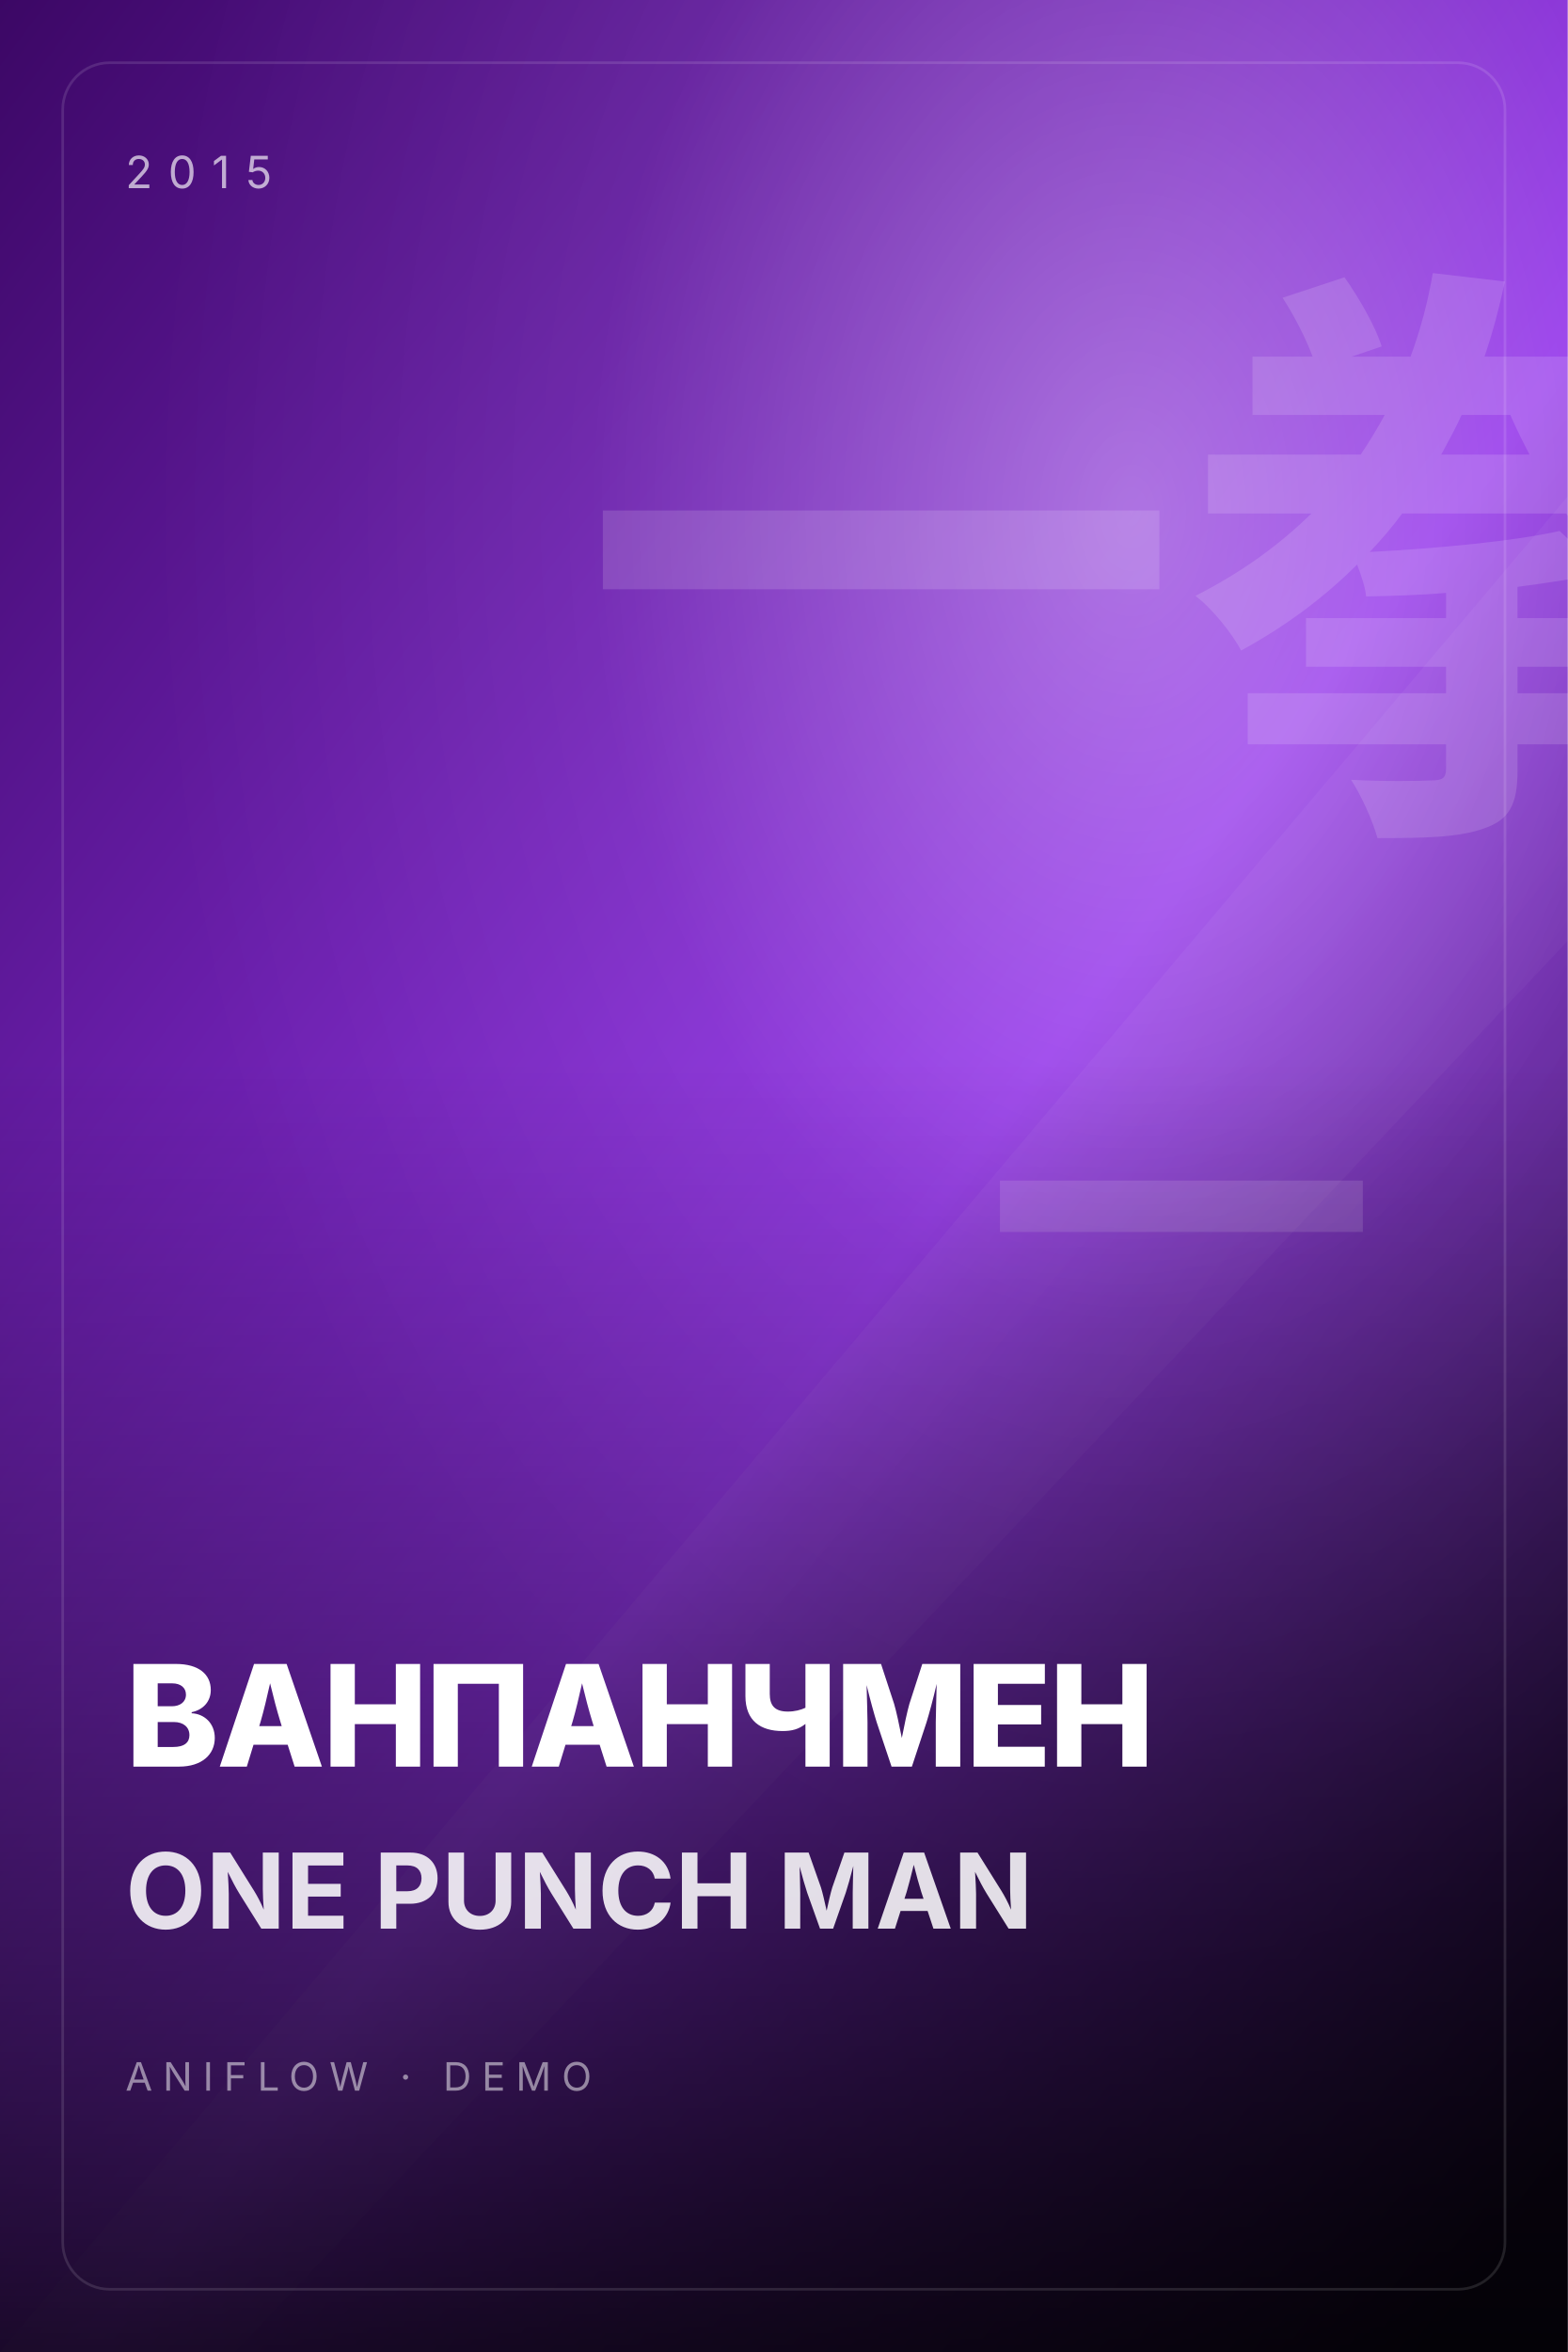
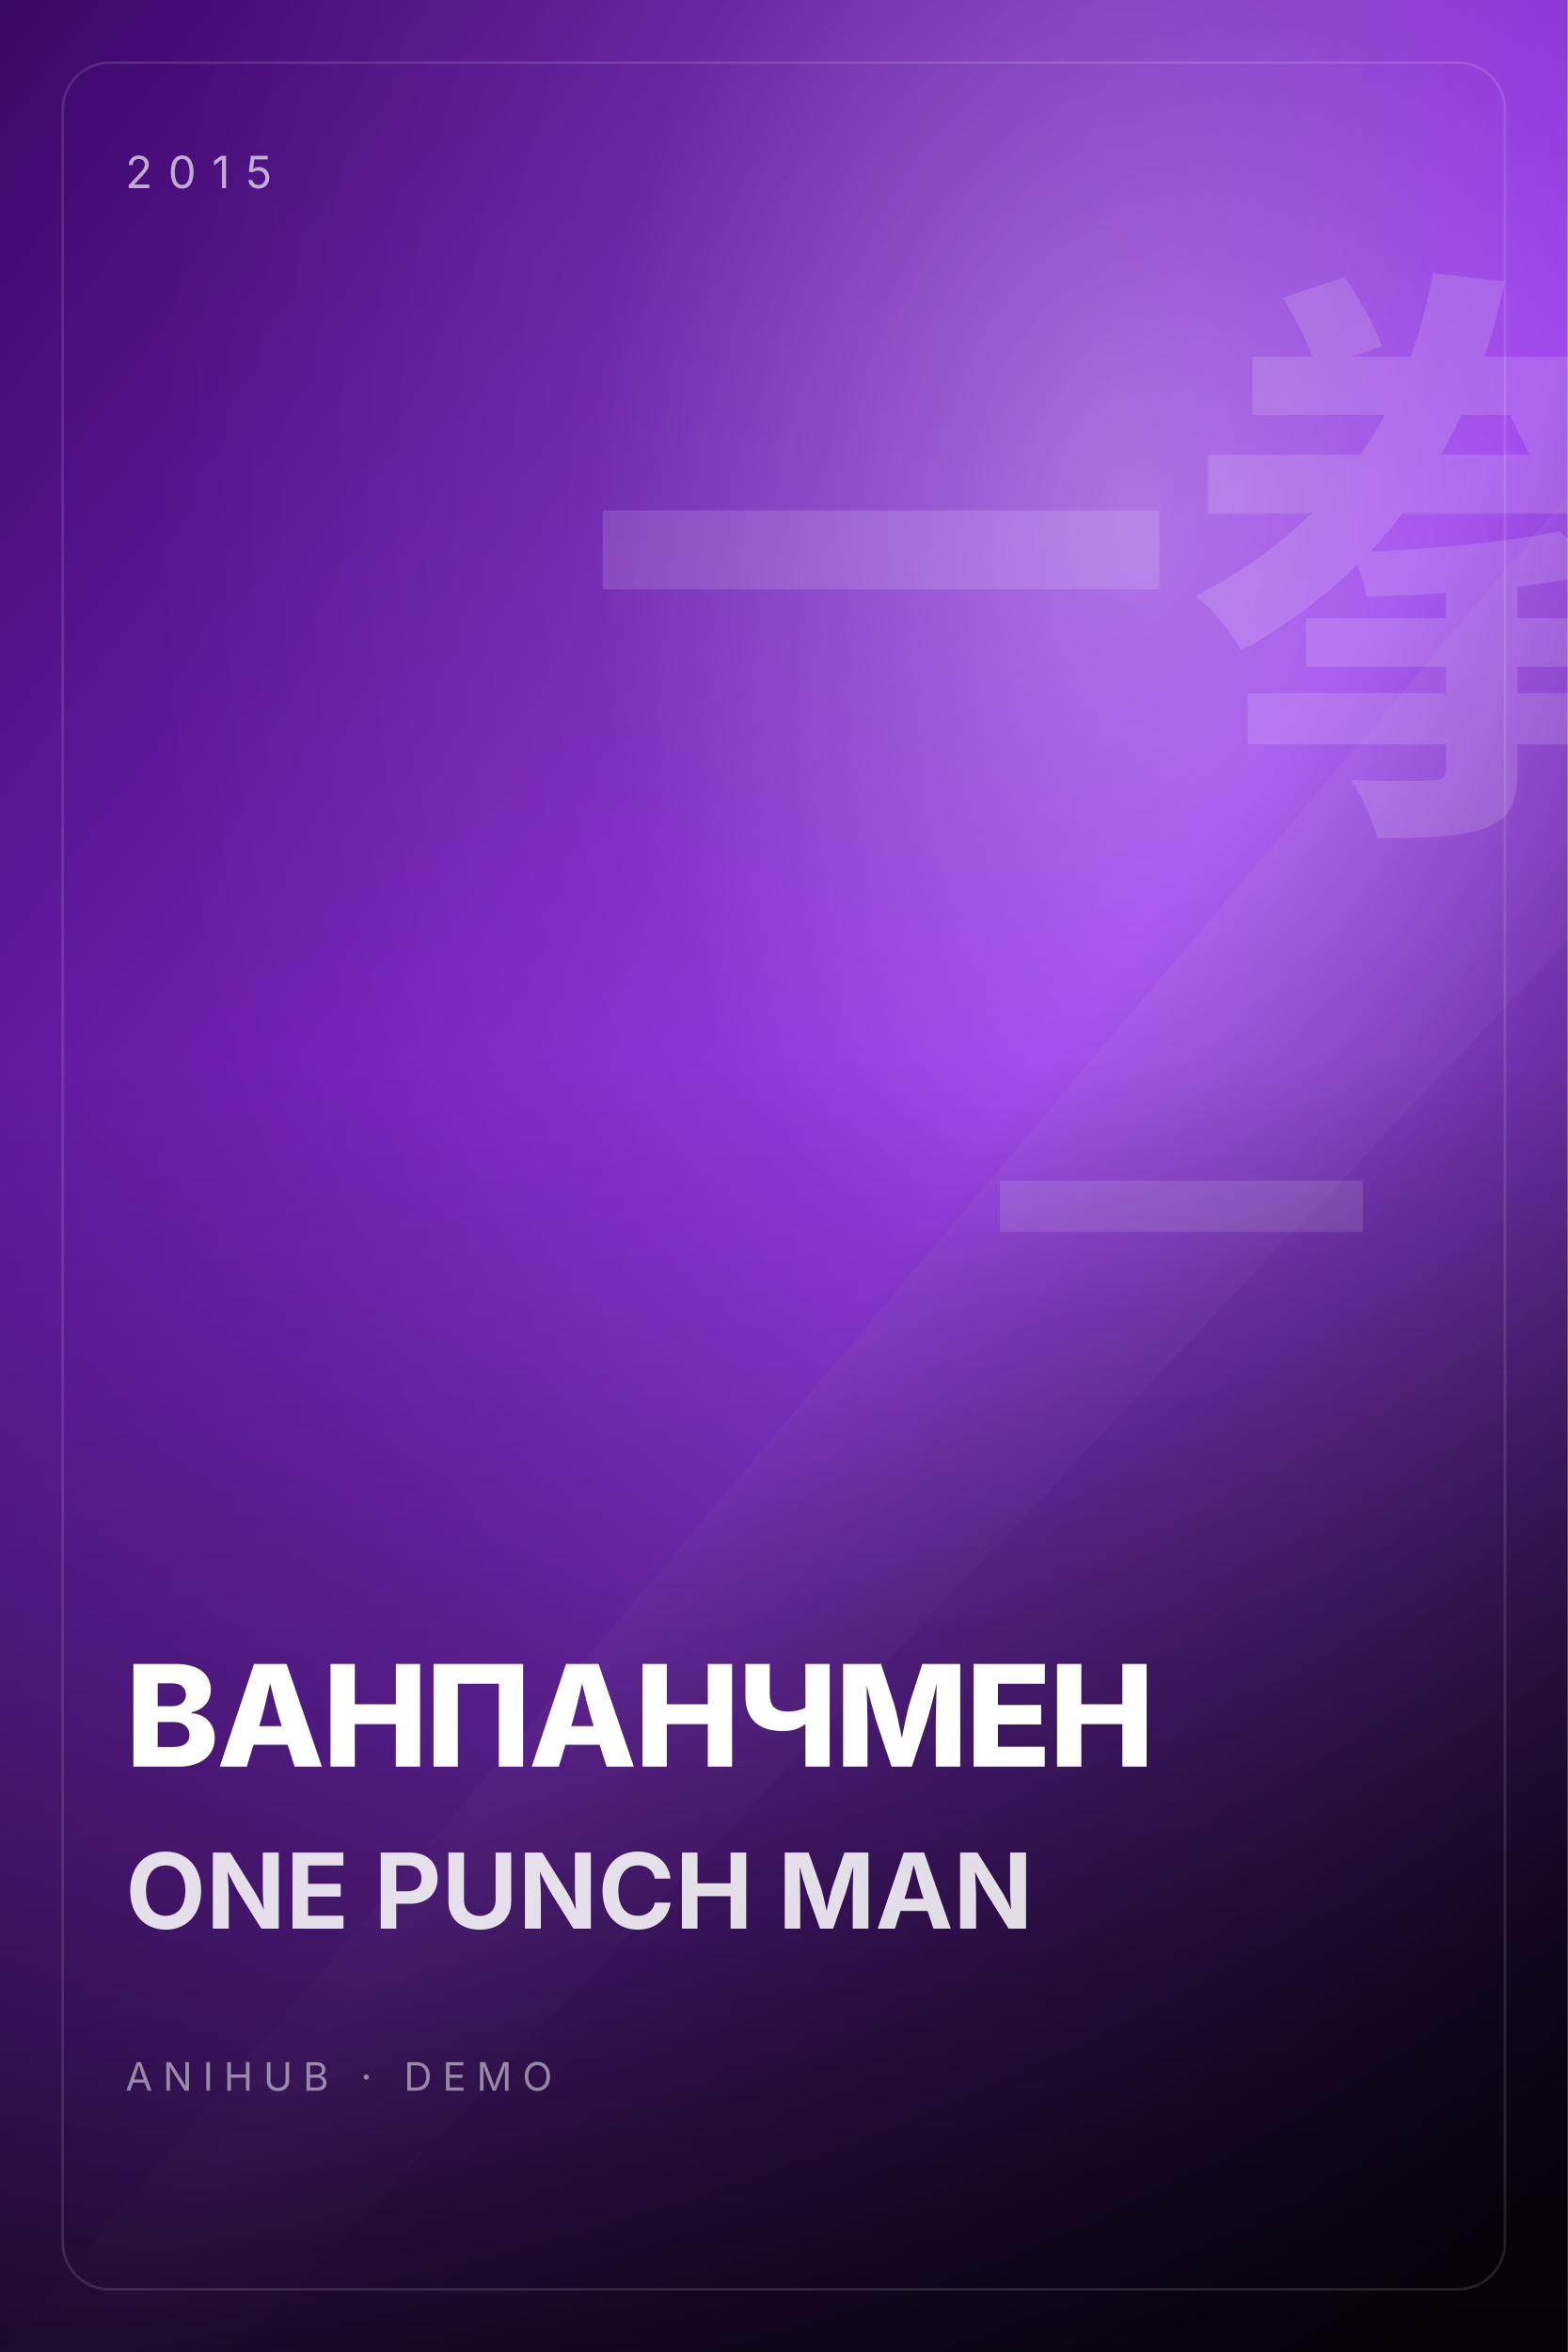
<svg xmlns="http://www.w3.org/2000/svg" width="600" height="900" viewBox="0 0 600 900" role="img" aria-label="ВАНПАНЧМЕН ONE PUNCH MAN">
  <defs>
    <linearGradient id="bg" x1="0" y1="0" x2="0.9" y2="1">
      <stop offset="0" stop-color="#3b0764" />
      <stop offset="0.58" stop-color="#9333ea" />
      <stop offset="1" stop-color="#150826" />
    </linearGradient>
    <radialGradient id="orb" cx="0.72" cy="0.22" r="0.62">
      <stop offset="0" stop-color="#ffffff" stop-opacity="0.34" />
      <stop offset="0.55" stop-color="#ffffff" stop-opacity="0.06" />
      <stop offset="1" stop-color="#ffffff" stop-opacity="0" />
    </radialGradient>
    <linearGradient id="fade" x1="0" y1="0" x2="0" y2="1">
      <stop offset="0.45" stop-color="#000000" stop-opacity="0" />
      <stop offset="1" stop-color="#000000" stop-opacity="0.82" />
    </linearGradient>
    <linearGradient id="beam" x1="0" y1="0" x2="1" y2="1">
      <stop offset="0" stop-color="#ffffff" stop-opacity="0.16" />
      <stop offset="1" stop-color="#ffffff" stop-opacity="0" />
    </linearGradient>
  </defs>
  <rect width="600" height="900" fill="url(#bg)" />
  <rect width="600" height="900" fill="url(#orb)" />
  <polygon points="0,900 600,190 600,360 90,900" fill="url(#beam)" opacity="0.5" />
  <g font-family="'Yu Gothic', 'Hiragino Kaku Gothic ProN', 'Noto Sans JP', sans-serif" font-weight="700" fill="#ffffff" opacity="0.14" text-anchor="middle">
    <text x="452" y="300" font-size="230">一拳</text>
    <text x="452" y="520" font-size="150">一</text>
  </g>
  <rect width="600" height="900" fill="url(#fade)" />
  <g font-family="'Segoe UI', 'Inter', Arial, sans-serif" fill="#ffffff">
    <text x="48" y="72" font-size="17" letter-spacing="6" opacity="0.65">2015</text>
    <text x="48" y="676" font-size="54" font-weight="800" letter-spacing="-1">ВАНПАНЧМЕН</text>
    <text x="48" y="738" font-size="40" font-weight="700" opacity="0.86">ONE PUNCH MAN</text>
-     <text x="48" y="800" font-size="15" letter-spacing="4" opacity="0.5">ANIFLOW · DEMO</text>
+     <text x="48" y="800" font-size="15" letter-spacing="4" opacity="0.5">ANIHUB · DEMO</text>
  </g>
  <rect x="24" y="24" width="552" height="852" fill="none" stroke="#ffffff" stroke-opacity="0.12" rx="18" />
</svg>
